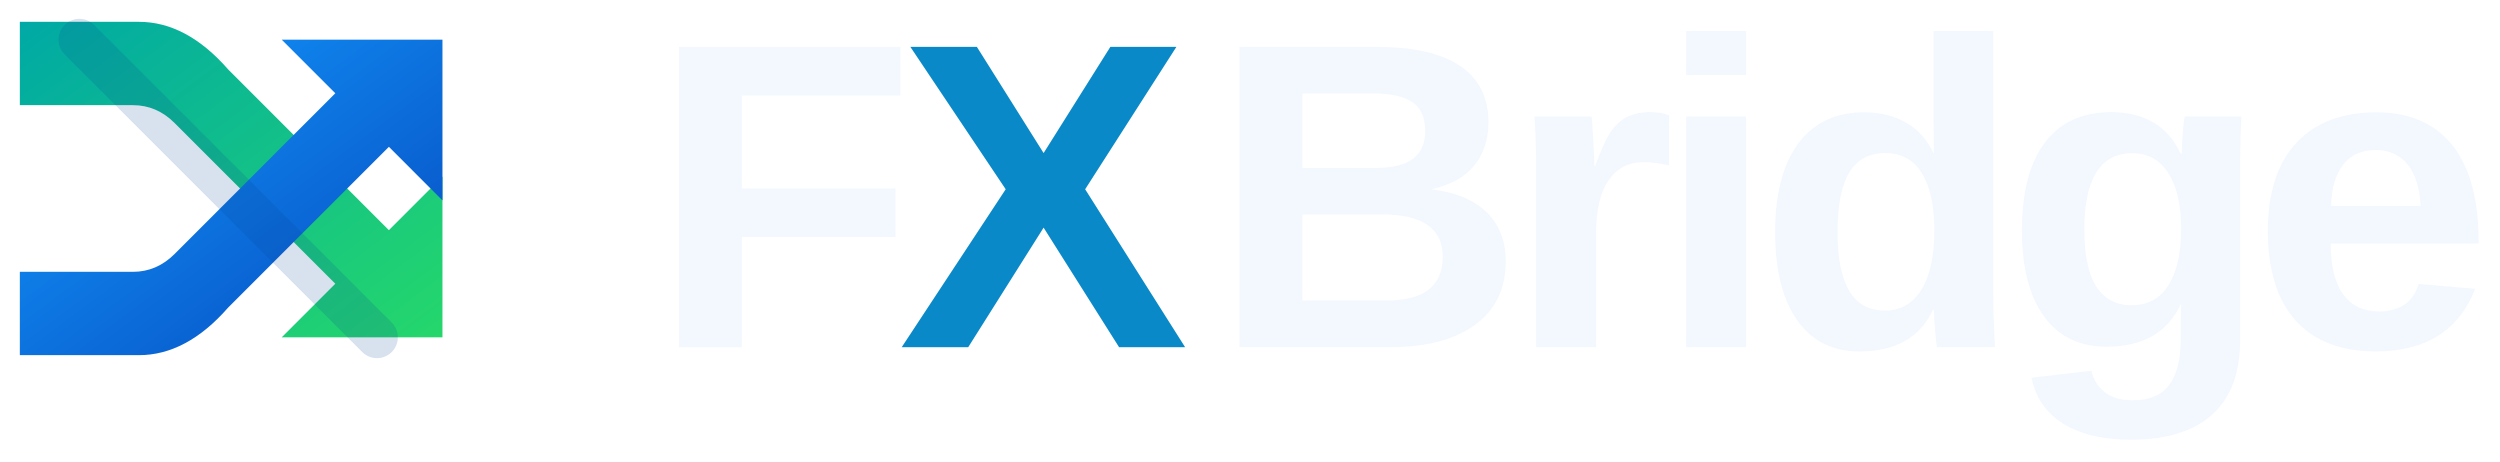
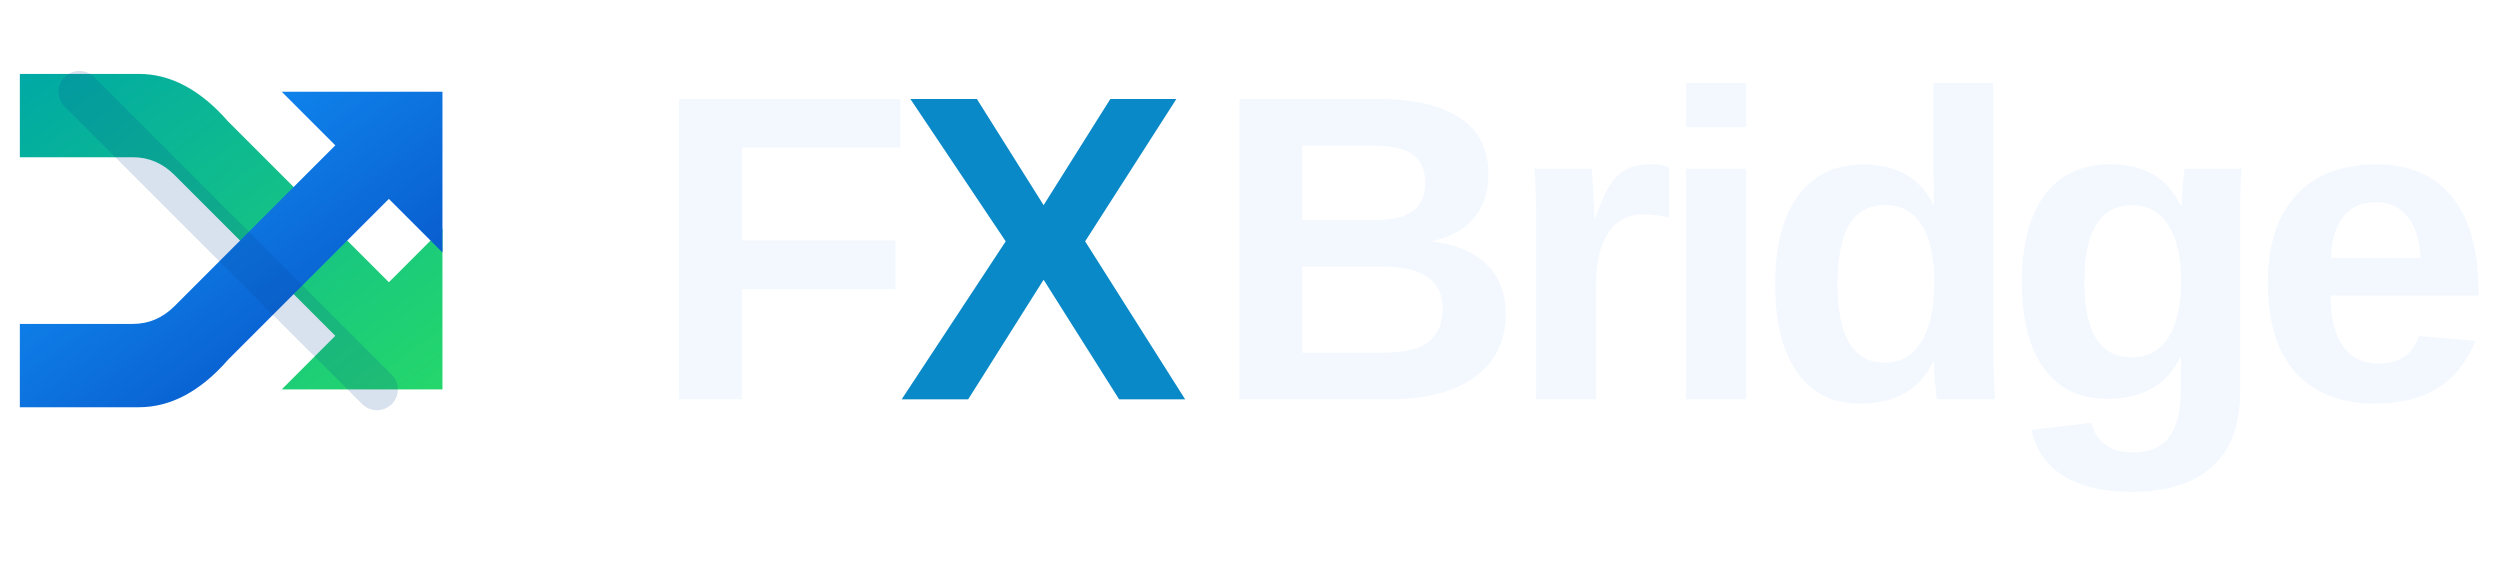
- <svg xmlns="http://www.w3.org/2000/svg" width="504" height="93" viewBox="14 36 504 93" role="img" aria-label="FXBridge logo">
+ <svg xmlns="http://www.w3.org/2000/svg" width="504" height="113" viewBox="14 25.5 504 113" role="img" aria-label="FXBridge logo">
  <svg x="0" y="14" width="120" height="120" viewBox="0 0 100 100">
    <defs>
      <linearGradient id="blue" x1="0" y1="0" x2="1" y2="1">
        <stop stop-color="#139CFF" />
        <stop offset="1" stop-color="#0649BE" />
      </linearGradient>
      <linearGradient id="green" x1="0" y1="0" x2="1" y2="1">
        <stop stop-color="#00A9A5" />
        <stop offset="1" stop-color="#25D76B" />
      </linearGradient>
    </defs>
    <path d="M15 22 H35 Q43 22 50 30 L77 57 L86 48 V75 L59 75 L68 66 L41 39 Q38 36 34 36 H15 Z" fill="url(#green)" />
    <path d="M15 78 H35 Q43 78 50 70 L77 43 L86 52 V25 L59 25 L68 34 L41 61 Q38 64 34 64 H15 Z" fill="url(#blue)" />
    <path d="M25 25 L75 75" stroke="#063D92" stroke-width="7" stroke-linecap="round" opacity=".16" />
  </svg>
  <text x="145" y="106" font-family="Arial, Helvetica, sans-serif" font-size="88" font-weight="750" letter-spacing="-4" fill="#F3F8FF">F</text>
  <text x="195" y="106" font-family="Arial, Helvetica, sans-serif" font-size="88" font-weight="750" fill="#0989C7">X</text>
  <text x="258" y="106" font-family="Arial, Helvetica, sans-serif" font-size="88" font-weight="650" letter-spacing="-4" fill="#F3F8FF">Bridge</text>
</svg>
